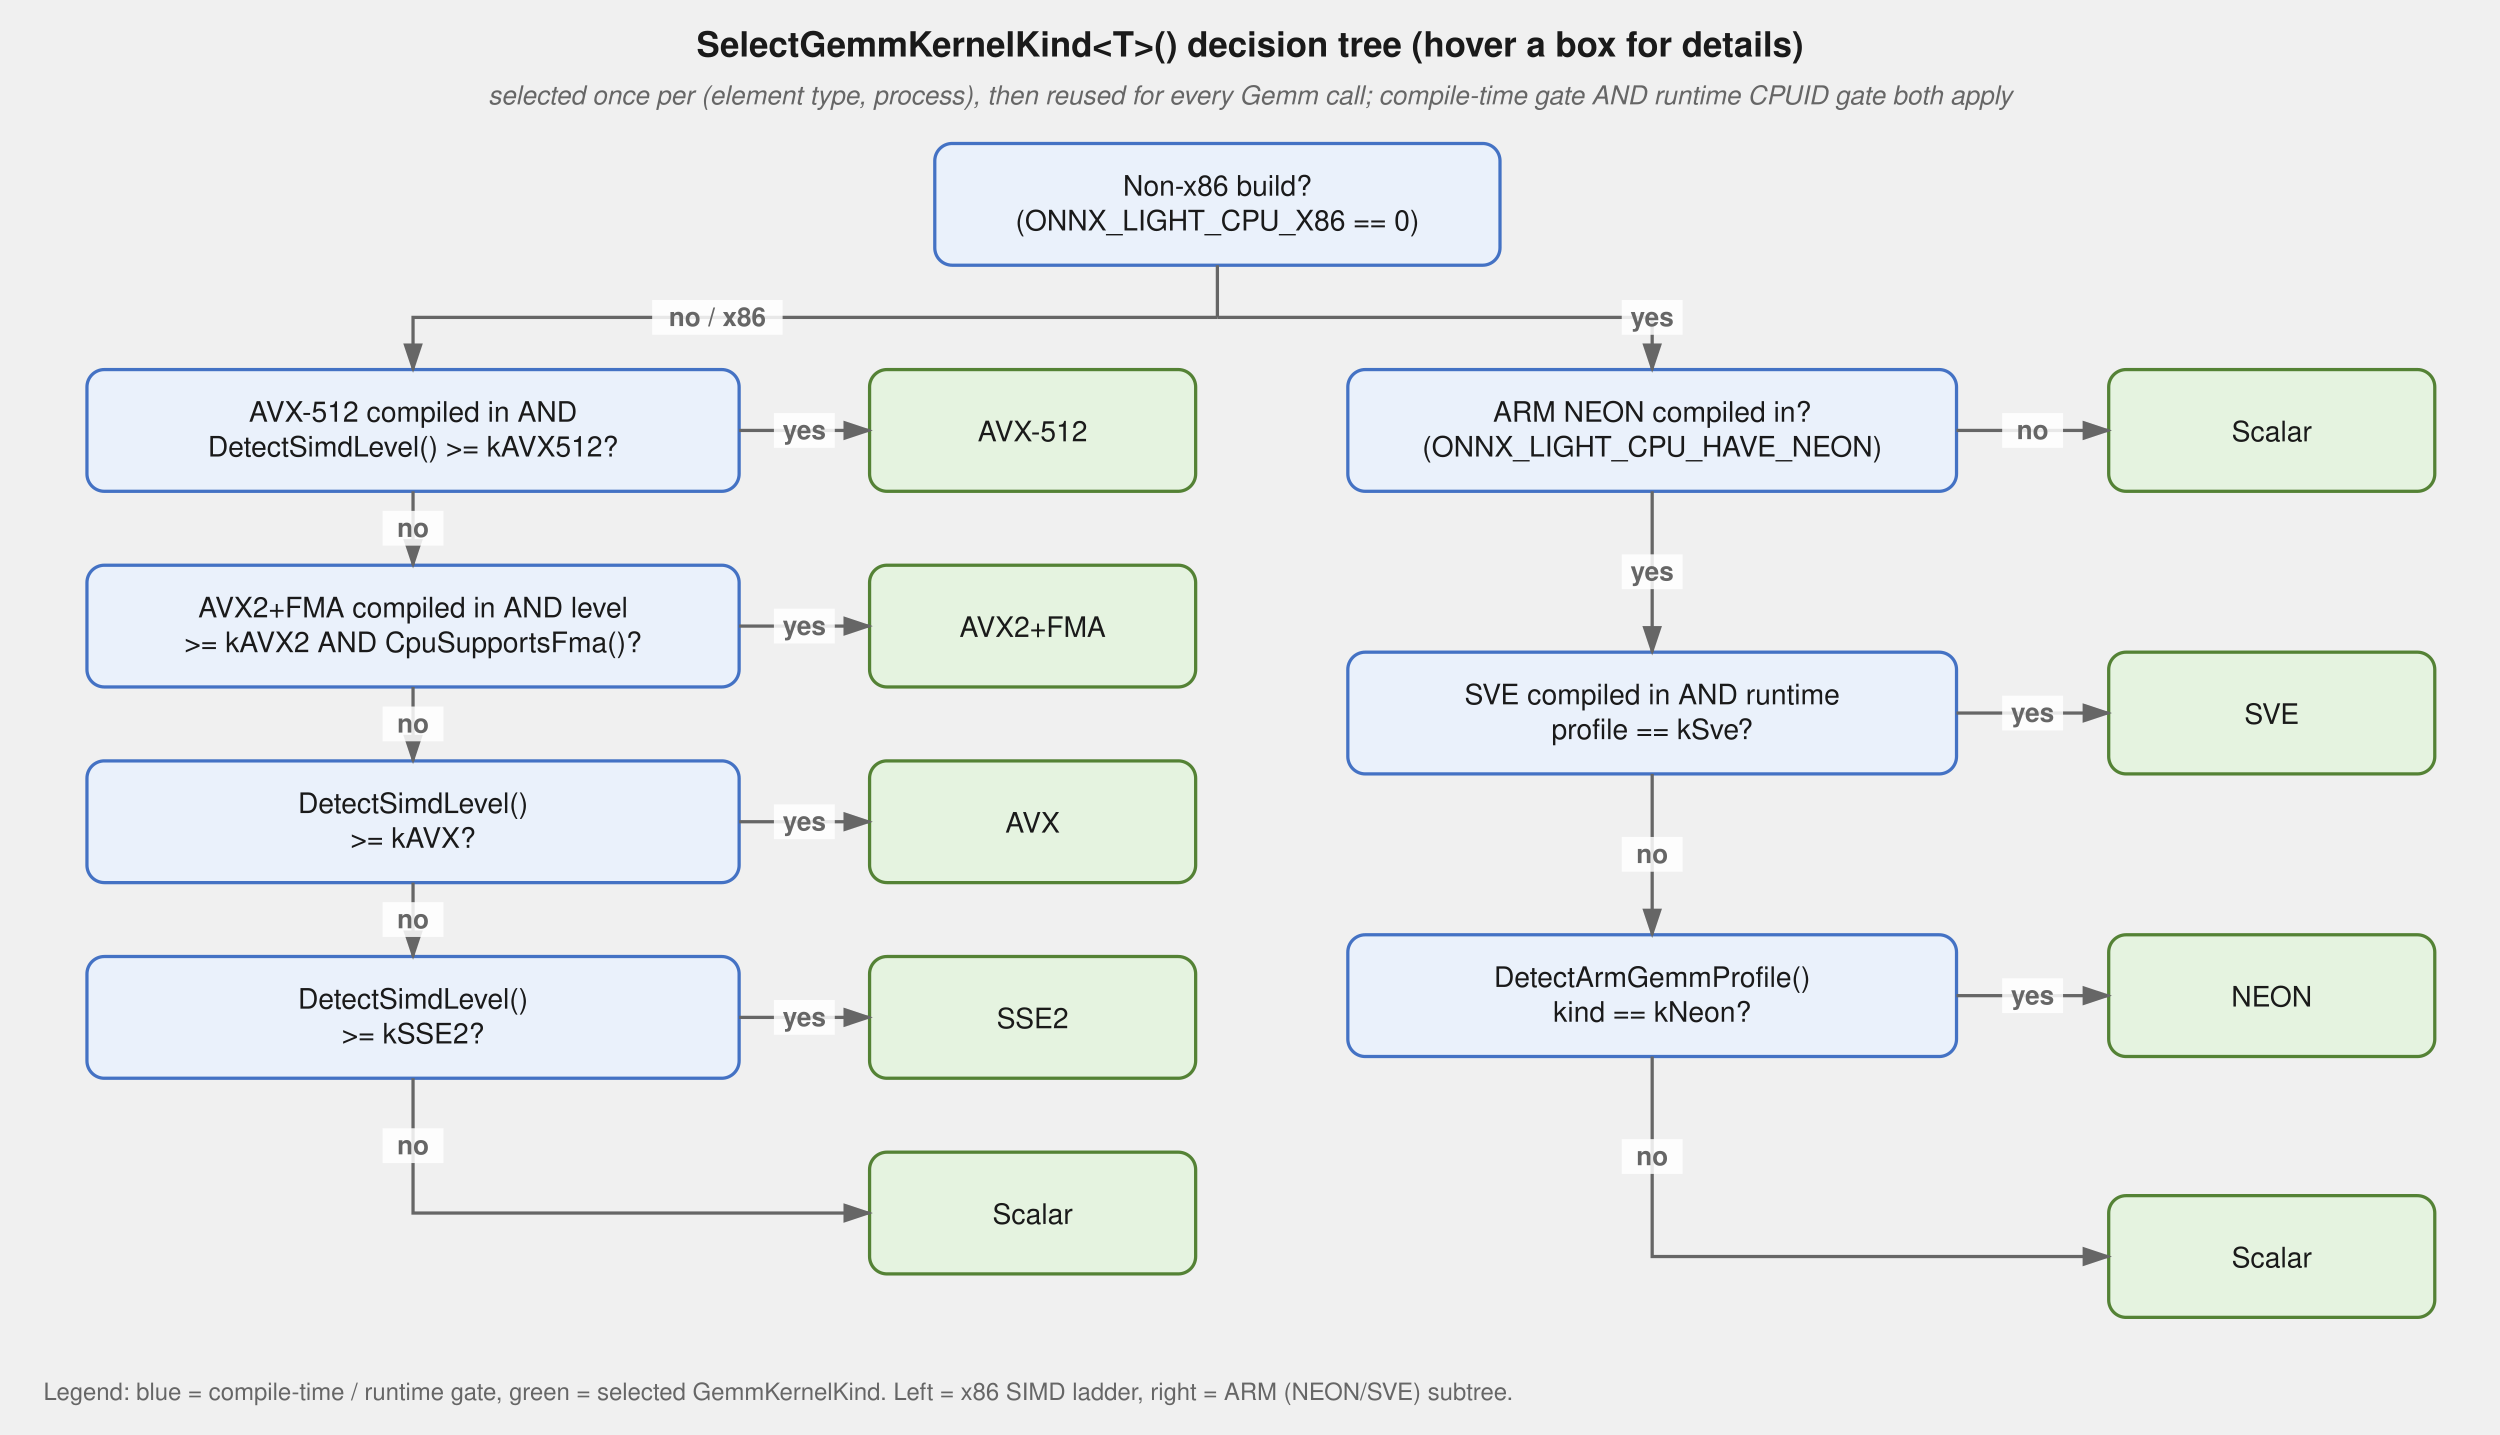
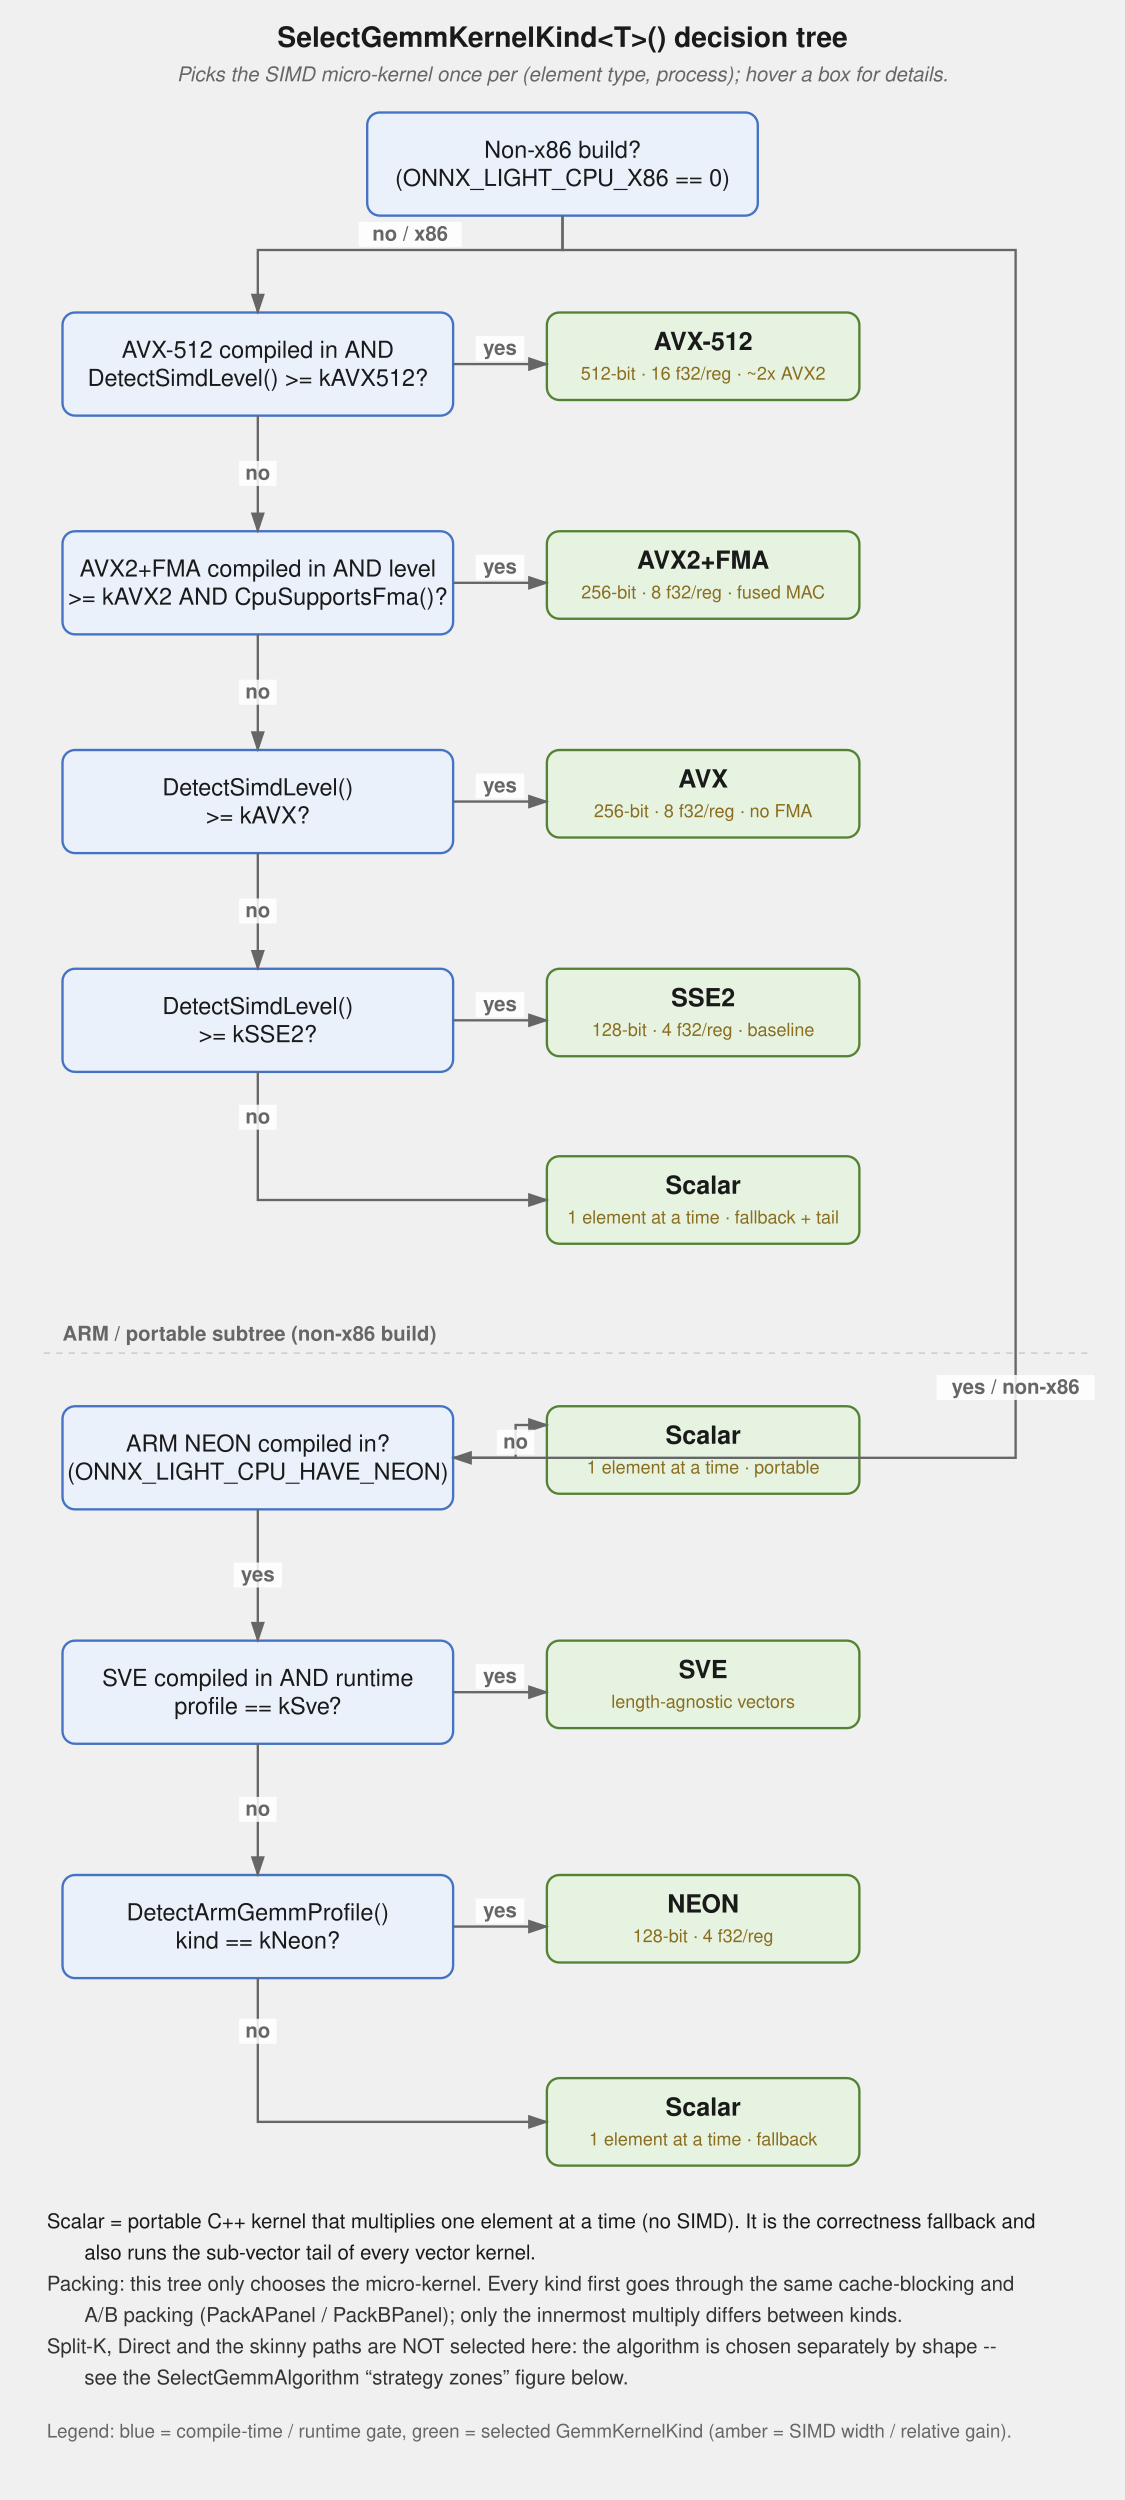
- <svg xmlns="http://www.w3.org/2000/svg" viewBox="0 0 1150 660" font-family="Helvetica, Arial, sans-serif" role="img" aria-labelledby="gemm-kernel-tree-title">
+ <svg xmlns="http://www.w3.org/2000/svg" viewBox="0 0 720 1600" font-family="Helvetica, Arial, sans-serif" role="img" aria-labelledby="gemm-kernel-tree-title">
  <defs>
    <marker id="arrow" markerWidth="10" markerHeight="10" refX="8" refY="3" orient="auto" markerUnits="strokeWidth">
      <path d="M0,0 L0,6 L9,3 z" fill="#666666" />
    </marker>
  </defs>
-   <text x="575.0" y="26" text-anchor="middle" font-size="16" font-weight="bold" fill="#1a1a1a">SelectGemmKernelKind&lt;T&gt;() decision tree (hover a box for details)</text>
-   <text x="575.0" y="48" text-anchor="middle" font-size="12" font-style="italic" fill="#666666">selected once per (element type, process), then reused for every Gemm call; compile-time gate AND runtime CPUID gate both apply</text>
+   <text x="360.0" y="30" text-anchor="middle" font-size="18" font-weight="bold" fill="#1a1a1a">SelectGemmKernelKind&lt;T&gt;() decision tree</text>
+   <text x="360.0" y="52" text-anchor="middle" font-size="13" font-style="italic" fill="#666666">Picks the SIMD micro-kernel once per (element type, process); hover a box for details.</text>
  <g class="node" id="decision-root">
-     <rect x="430" y="66" width="260" height="56" rx="8" ry="8" fill="#eaf1fb" stroke="#4472c4" stroke-width="1.5" />
-     <text x="560.0" y="90.0" text-anchor="middle" font-size="13" fill="#1a1a1a">Non-x86 build?</text>
-     <text x="560.0" y="106.0" text-anchor="middle" font-size="13" fill="#1a1a1a">(ONNX_LIGHT_CPU_X86 == 0)</text>
+     <rect x="235.0" y="72" width="250" height="66" rx="8" ry="8" fill="#eaf1fb" stroke="#4472c4" stroke-width="1.5" />
+     <text x="360.0" y="101.0" text-anchor="middle" font-size="15" fill="#1a1a1a">Non-x86 build?</text>
+     <text x="360.0" y="119.0" text-anchor="middle" font-size="15" fill="#1a1a1a">(ONNX_LIGHT_CPU_X86 == 0)</text>
  </g>
  <g class="node" id="decision-avx512">
-     <rect x="40" y="170" width="300" height="56" rx="8" ry="8" fill="#eaf1fb" stroke="#4472c4" stroke-width="1.5" />
-     <text x="190.0" y="194.0" text-anchor="middle" font-size="13" fill="#1a1a1a">AVX-512 compiled in AND</text>
-     <text x="190.0" y="210.0" text-anchor="middle" font-size="13" fill="#1a1a1a">DetectSimdLevel() &gt;= kAVX512?</text>
+     <rect x="40" y="200" width="250" height="66" rx="8" ry="8" fill="#eaf1fb" stroke="#4472c4" stroke-width="1.5" />
+     <text x="165.0" y="229.0" text-anchor="middle" font-size="15" fill="#1a1a1a">AVX-512 compiled in AND</text>
+     <text x="165.0" y="247.0" text-anchor="middle" font-size="15" fill="#1a1a1a">DetectSimdLevel() &gt;= kAVX512?</text>
  </g>
  <g class="node" id="decision-avx2fma">
-     <rect x="40" y="260" width="300" height="56" rx="8" ry="8" fill="#eaf1fb" stroke="#4472c4" stroke-width="1.5" />
-     <text x="190.0" y="284.0" text-anchor="middle" font-size="13" fill="#1a1a1a">AVX2+FMA compiled in AND level</text>
-     <text x="190.0" y="300.0" text-anchor="middle" font-size="13" fill="#1a1a1a">&gt;= kAVX2 AND CpuSupportsFma()?</text>
+     <rect x="40" y="340" width="250" height="66" rx="8" ry="8" fill="#eaf1fb" stroke="#4472c4" stroke-width="1.5" />
+     <text x="165.0" y="369.0" text-anchor="middle" font-size="15" fill="#1a1a1a">AVX2+FMA compiled in AND level</text>
+     <text x="165.0" y="387.0" text-anchor="middle" font-size="15" fill="#1a1a1a">&gt;= kAVX2 AND CpuSupportsFma()?</text>
  </g>
  <g class="node" id="decision-avx">
-     <rect x="40" y="350" width="300" height="56" rx="8" ry="8" fill="#eaf1fb" stroke="#4472c4" stroke-width="1.5" />
-     <text x="190.0" y="374.0" text-anchor="middle" font-size="13" fill="#1a1a1a">DetectSimdLevel()</text>
-     <text x="190.0" y="390.0" text-anchor="middle" font-size="13" fill="#1a1a1a">&gt;= kAVX?</text>
+     <rect x="40" y="480" width="250" height="66" rx="8" ry="8" fill="#eaf1fb" stroke="#4472c4" stroke-width="1.5" />
+     <text x="165.0" y="509.0" text-anchor="middle" font-size="15" fill="#1a1a1a">DetectSimdLevel()</text>
+     <text x="165.0" y="527.0" text-anchor="middle" font-size="15" fill="#1a1a1a">&gt;= kAVX?</text>
  </g>
  <g class="node" id="decision-sse2">
-     <rect x="40" y="440" width="300" height="56" rx="8" ry="8" fill="#eaf1fb" stroke="#4472c4" stroke-width="1.5" />
-     <text x="190.0" y="464.0" text-anchor="middle" font-size="13" fill="#1a1a1a">DetectSimdLevel()</text>
-     <text x="190.0" y="480.0" text-anchor="middle" font-size="13" fill="#1a1a1a">&gt;= kSSE2?</text>
+     <rect x="40" y="620" width="250" height="66" rx="8" ry="8" fill="#eaf1fb" stroke="#4472c4" stroke-width="1.5" />
+     <text x="165.0" y="649.0" text-anchor="middle" font-size="15" fill="#1a1a1a">DetectSimdLevel()</text>
+     <text x="165.0" y="667.0" text-anchor="middle" font-size="15" fill="#1a1a1a">&gt;= kSSE2?</text>
  </g>
  <g class="node" id="leaf-avx512">
-     <rect x="400" y="170" width="150" height="56" rx="8" ry="8" fill="#e5f3e0" stroke="#548235" stroke-width="1.5" />
-     <text x="475.0" y="203.0" text-anchor="middle" font-size="13" fill="#1a1a1a">AVX-512</text>
+     <rect x="350" y="200" width="200" height="56" rx="8" ry="8" fill="#e5f3e0" stroke="#548235" stroke-width="1.5" />
+     <text x="450.0" y="224.0" text-anchor="middle" font-size="16" font-weight="bold" fill="#1a1a1a">AVX-512</text>
+     <text x="450.0" y="243.0" text-anchor="middle" font-size="11.5" fill="#8a6d1f">512-bit · 16 f32/reg · ~2x AVX2</text>
  </g>
  <g class="node" id="leaf-avx2fma">
-     <rect x="400" y="260" width="150" height="56" rx="8" ry="8" fill="#e5f3e0" stroke="#548235" stroke-width="1.5" />
-     <text x="475.0" y="293.0" text-anchor="middle" font-size="13" fill="#1a1a1a">AVX2+FMA</text>
+     <rect x="350" y="340" width="200" height="56" rx="8" ry="8" fill="#e5f3e0" stroke="#548235" stroke-width="1.5" />
+     <text x="450.0" y="364.0" text-anchor="middle" font-size="16" font-weight="bold" fill="#1a1a1a">AVX2+FMA</text>
+     <text x="450.0" y="383.0" text-anchor="middle" font-size="11.5" fill="#8a6d1f">256-bit · 8 f32/reg · fused MAC</text>
  </g>
  <g class="node" id="leaf-avx">
-     <rect x="400" y="350" width="150" height="56" rx="8" ry="8" fill="#e5f3e0" stroke="#548235" stroke-width="1.5" />
-     <text x="475.0" y="383.0" text-anchor="middle" font-size="13" fill="#1a1a1a">AVX</text>
+     <rect x="350" y="480" width="200" height="56" rx="8" ry="8" fill="#e5f3e0" stroke="#548235" stroke-width="1.5" />
+     <text x="450.0" y="504.0" text-anchor="middle" font-size="16" font-weight="bold" fill="#1a1a1a">AVX</text>
+     <text x="450.0" y="523.0" text-anchor="middle" font-size="11.5" fill="#8a6d1f">256-bit · 8 f32/reg · no FMA</text>
  </g>
  <g class="node" id="leaf-sse2">
-     <rect x="400" y="440" width="150" height="56" rx="8" ry="8" fill="#e5f3e0" stroke="#548235" stroke-width="1.5" />
-     <text x="475.0" y="473.0" text-anchor="middle" font-size="13" fill="#1a1a1a">SSE2</text>
+     <rect x="350" y="620" width="200" height="56" rx="8" ry="8" fill="#e5f3e0" stroke="#548235" stroke-width="1.5" />
+     <text x="450.0" y="644.0" text-anchor="middle" font-size="16" font-weight="bold" fill="#1a1a1a">SSE2</text>
+     <text x="450.0" y="663.0" text-anchor="middle" font-size="11.5" fill="#8a6d1f">128-bit · 4 f32/reg · baseline</text>
  </g>
  <g class="node" id="leaf-x86-scalar">
-     <rect x="400" y="530" width="150" height="56" rx="8" ry="8" fill="#e5f3e0" stroke="#548235" stroke-width="1.5" />
-     <text x="475.0" y="563.0" text-anchor="middle" font-size="13" fill="#1a1a1a">Scalar</text>
+     <rect x="350" y="740" width="200" height="56" rx="8" ry="8" fill="#e5f3e0" stroke="#548235" stroke-width="1.5" />
+     <text x="450.0" y="764.0" text-anchor="middle" font-size="16" font-weight="bold" fill="#1a1a1a">Scalar</text>
+     <text x="450.0" y="783.0" text-anchor="middle" font-size="11.5" fill="#8a6d1f">1 element at a time · fallback + tail</text>
  </g>
-   <line x1="560" y1="122" x2="560" y2="146" stroke="#666666" stroke-width="1.5" />
-   <path d="M560,146 L190,146 L190,170" fill="none" stroke="#666666" stroke-width="1.5" marker-end="url(#arrow)" />
-   <rect x="300" y="138" width="60" height="16" fill="white" opacity="0.85" />
-   <text x="330" y="150" text-anchor="middle" font-size="12" font-weight="bold" fill="#666666">no / x86</text>
-   <line x1="340" y1="198" x2="400" y2="198" stroke="#666666" stroke-width="1.5" marker-end="url(#arrow)" />
-   <rect x="356.0" y="190" width="28" height="16" fill="white" opacity="0.85" />
-   <text x="370.0" y="202" text-anchor="middle" font-size="12" font-weight="bold" fill="#666666">yes</text>
-   <line x1="340" y1="288" x2="400" y2="288" stroke="#666666" stroke-width="1.5" marker-end="url(#arrow)" />
-   <rect x="356.0" y="280" width="28" height="16" fill="white" opacity="0.85" />
-   <text x="370.0" y="292" text-anchor="middle" font-size="12" font-weight="bold" fill="#666666">yes</text>
-   <line x1="340" y1="378" x2="400" y2="378" stroke="#666666" stroke-width="1.5" marker-end="url(#arrow)" />
-   <rect x="356.0" y="370" width="28" height="16" fill="white" opacity="0.85" />
-   <text x="370.0" y="382" text-anchor="middle" font-size="12" font-weight="bold" fill="#666666">yes</text>
-   <line x1="340" y1="468" x2="400" y2="468" stroke="#666666" stroke-width="1.5" marker-end="url(#arrow)" />
-   <rect x="356.0" y="460" width="28" height="16" fill="white" opacity="0.85" />
-   <text x="370.0" y="472" text-anchor="middle" font-size="12" font-weight="bold" fill="#666666">yes</text>
-   <line x1="190.0" y1="226" x2="190.0" y2="260" stroke="#666666" stroke-width="1.5" marker-end="url(#arrow)" />
-   <rect x="176.0" y="235.0" width="28" height="16" fill="white" opacity="0.85" />
-   <text x="190.0" y="247.0" text-anchor="middle" font-size="12" font-weight="bold" fill="#666666">no</text>
-   <line x1="190.0" y1="316" x2="190.0" y2="350" stroke="#666666" stroke-width="1.5" marker-end="url(#arrow)" />
-   <rect x="176.0" y="325.0" width="28" height="16" fill="white" opacity="0.85" />
-   <text x="190.0" y="337.0" text-anchor="middle" font-size="12" font-weight="bold" fill="#666666">no</text>
-   <line x1="190.0" y1="406" x2="190.0" y2="440" stroke="#666666" stroke-width="1.5" marker-end="url(#arrow)" />
-   <rect x="176.0" y="415.0" width="28" height="16" fill="white" opacity="0.85" />
-   <text x="190.0" y="427.0" text-anchor="middle" font-size="12" font-weight="bold" fill="#666666">no</text>
-   <path d="M190.0,496 L190.0,558 L400,558" fill="none" stroke="#666666" stroke-width="1.5" marker-end="url(#arrow)" />
-   <rect x="176.0" y="519.0" width="28" height="16" fill="white" opacity="0.85" />
-   <text x="190.0" y="531.0" text-anchor="middle" font-size="12" font-weight="bold" fill="#666666">no</text>
+   <path d="M360.0,138 L360.0,160 L165.0,160 L165.0,200" fill="none" stroke="#666666" stroke-width="1.5" marker-end="url(#arrow)" />
+   <rect x="229.5" y="142" width="66.0" height="16" fill="white" opacity="0.85" />
+   <text x="262.5" y="154.0" text-anchor="middle" font-size="13" font-weight="bold" fill="#666666">no / x86</text>
+   <line x1="290" y1="233.0" x2="350" y2="233.0" stroke="#666666" stroke-width="1.5" marker-end="url(#arrow)" />
+   <rect x="304.5" y="215.0" width="31.0" height="16" fill="white" opacity="0.85" />
+   <text x="320.0" y="227.0" text-anchor="middle" font-size="13" font-weight="bold" fill="#666666">yes</text>
+   <line x1="290" y1="373.0" x2="350" y2="373.0" stroke="#666666" stroke-width="1.5" marker-end="url(#arrow)" />
+   <rect x="304.5" y="355.0" width="31.0" height="16" fill="white" opacity="0.85" />
+   <text x="320.0" y="367.0" text-anchor="middle" font-size="13" font-weight="bold" fill="#666666">yes</text>
+   <line x1="290" y1="513.0" x2="350" y2="513.0" stroke="#666666" stroke-width="1.5" marker-end="url(#arrow)" />
+   <rect x="304.5" y="495.0" width="31.0" height="16" fill="white" opacity="0.85" />
+   <text x="320.0" y="507.0" text-anchor="middle" font-size="13" font-weight="bold" fill="#666666">yes</text>
+   <line x1="290" y1="653.0" x2="350" y2="653.0" stroke="#666666" stroke-width="1.5" marker-end="url(#arrow)" />
+   <rect x="304.5" y="635.0" width="31.0" height="16" fill="white" opacity="0.85" />
+   <text x="320.0" y="647.0" text-anchor="middle" font-size="13" font-weight="bold" fill="#666666">yes</text>
+   <line x1="165.0" y1="266" x2="165.0" y2="340" stroke="#666666" stroke-width="1.5" marker-end="url(#arrow)" />
+   <rect x="153.0" y="295.0" width="24.0" height="16" fill="white" opacity="0.85" />
+   <text x="165.0" y="307.0" text-anchor="middle" font-size="13" font-weight="bold" fill="#666666">no</text>
+   <line x1="165.0" y1="406" x2="165.0" y2="480" stroke="#666666" stroke-width="1.5" marker-end="url(#arrow)" />
+   <rect x="153.0" y="435.0" width="24.0" height="16" fill="white" opacity="0.85" />
+   <text x="165.0" y="447.0" text-anchor="middle" font-size="13" font-weight="bold" fill="#666666">no</text>
+   <line x1="165.0" y1="546" x2="165.0" y2="620" stroke="#666666" stroke-width="1.5" marker-end="url(#arrow)" />
+   <rect x="153.0" y="575.0" width="24.0" height="16" fill="white" opacity="0.85" />
+   <text x="165.0" y="587.0" text-anchor="middle" font-size="13" font-weight="bold" fill="#666666">no</text>
+   <path d="M165.0,686 L165.0,768.0 L350,768.0" fill="none" stroke="#666666" stroke-width="1.5" marker-end="url(#arrow)" />
+   <rect x="153.0" y="707.0" width="24.0" height="16" fill="white" opacity="0.85" />
+   <text x="165.0" y="719.0" text-anchor="middle" font-size="13" font-weight="bold" fill="#666666">no</text>
+   <line x1="28" y1="866" x2="700" y2="866" stroke="#cccccc" stroke-width="1" stroke-dasharray="4,4" />
+   <text x="40" y="858" font-size="13" font-weight="bold" fill="#666666">ARM / portable subtree (non-x86 build)</text>
  <g class="node" id="decision-neon">
-     <rect x="620" y="170" width="280" height="56" rx="8" ry="8" fill="#eaf1fb" stroke="#4472c4" stroke-width="1.5" />
-     <text x="760.0" y="194.0" text-anchor="middle" font-size="13" fill="#1a1a1a">ARM NEON compiled in?</text>
-     <text x="760.0" y="210.0" text-anchor="middle" font-size="13" fill="#1a1a1a">(ONNX_LIGHT_CPU_HAVE_NEON)</text>
+     <rect x="40" y="900" width="250" height="66" rx="8" ry="8" fill="#eaf1fb" stroke="#4472c4" stroke-width="1.5" />
+     <text x="165.0" y="929.0" text-anchor="middle" font-size="15" fill="#1a1a1a">ARM NEON compiled in?</text>
+     <text x="165.0" y="947.0" text-anchor="middle" font-size="15" fill="#1a1a1a">(ONNX_LIGHT_CPU_HAVE_NEON)</text>
  </g>
  <g class="node" id="decision-sve">
-     <rect x="620" y="300" width="280" height="56" rx="8" ry="8" fill="#eaf1fb" stroke="#4472c4" stroke-width="1.5" />
-     <text x="760.0" y="324.0" text-anchor="middle" font-size="13" fill="#1a1a1a">SVE compiled in AND runtime</text>
-     <text x="760.0" y="340.0" text-anchor="middle" font-size="13" fill="#1a1a1a">profile == kSve?</text>
+     <rect x="40" y="1050" width="250" height="66" rx="8" ry="8" fill="#eaf1fb" stroke="#4472c4" stroke-width="1.5" />
+     <text x="165.0" y="1079.0" text-anchor="middle" font-size="15" fill="#1a1a1a">SVE compiled in AND runtime</text>
+     <text x="165.0" y="1097.0" text-anchor="middle" font-size="15" fill="#1a1a1a">profile == kSve?</text>
  </g>
  <g class="node" id="decision-neon-rt">
-     <rect x="620" y="430" width="280" height="56" rx="8" ry="8" fill="#eaf1fb" stroke="#4472c4" stroke-width="1.5" />
-     <text x="760.0" y="454.0" text-anchor="middle" font-size="13" fill="#1a1a1a">DetectArmGemmProfile()</text>
-     <text x="760.0" y="470.0" text-anchor="middle" font-size="13" fill="#1a1a1a">kind == kNeon?</text>
+     <rect x="40" y="1200" width="250" height="66" rx="8" ry="8" fill="#eaf1fb" stroke="#4472c4" stroke-width="1.5" />
+     <text x="165.0" y="1229.0" text-anchor="middle" font-size="15" fill="#1a1a1a">DetectArmGemmProfile()</text>
+     <text x="165.0" y="1247.0" text-anchor="middle" font-size="15" fill="#1a1a1a">kind == kNeon?</text>
  </g>
  <g class="node" id="leaf-arm-scalar">
-     <rect x="970" y="170" width="150" height="56" rx="8" ry="8" fill="#e5f3e0" stroke="#548235" stroke-width="1.5" />
-     <text x="1045.0" y="203.0" text-anchor="middle" font-size="13" fill="#1a1a1a">Scalar</text>
+     <rect x="350" y="900" width="200" height="56" rx="8" ry="8" fill="#e5f3e0" stroke="#548235" stroke-width="1.5" />
+     <text x="450.0" y="924.0" text-anchor="middle" font-size="16" font-weight="bold" fill="#1a1a1a">Scalar</text>
+     <text x="450.0" y="943.0" text-anchor="middle" font-size="11.5" fill="#8a6d1f">1 element at a time · portable</text>
  </g>
  <g class="node" id="leaf-sve">
-     <rect x="970" y="300" width="150" height="56" rx="8" ry="8" fill="#e5f3e0" stroke="#548235" stroke-width="1.5" />
-     <text x="1045.0" y="333.0" text-anchor="middle" font-size="13" fill="#1a1a1a">SVE</text>
+     <rect x="350" y="1050" width="200" height="56" rx="8" ry="8" fill="#e5f3e0" stroke="#548235" stroke-width="1.5" />
+     <text x="450.0" y="1074.0" text-anchor="middle" font-size="16" font-weight="bold" fill="#1a1a1a">SVE</text>
+     <text x="450.0" y="1093.0" text-anchor="middle" font-size="11.5" fill="#8a6d1f">length-agnostic vectors</text>
  </g>
  <g class="node" id="leaf-neon">
-     <rect x="970" y="430" width="150" height="56" rx="8" ry="8" fill="#e5f3e0" stroke="#548235" stroke-width="1.5" />
-     <text x="1045.0" y="463.0" text-anchor="middle" font-size="13" fill="#1a1a1a">NEON</text>
+     <rect x="350" y="1200" width="200" height="56" rx="8" ry="8" fill="#e5f3e0" stroke="#548235" stroke-width="1.5" />
+     <text x="450.0" y="1224.0" text-anchor="middle" font-size="16" font-weight="bold" fill="#1a1a1a">NEON</text>
+     <text x="450.0" y="1243.0" text-anchor="middle" font-size="11.5" fill="#8a6d1f">128-bit · 4 f32/reg</text>
  </g>
  <g class="node" id="leaf-arm-scalar2">
-     <rect x="970" y="550" width="150" height="56" rx="8" ry="8" fill="#e5f3e0" stroke="#548235" stroke-width="1.5" />
-     <text x="1045.0" y="583.0" text-anchor="middle" font-size="13" fill="#1a1a1a">Scalar</text>
+     <rect x="350" y="1330" width="200" height="56" rx="8" ry="8" fill="#e5f3e0" stroke="#548235" stroke-width="1.5" />
+     <text x="450.0" y="1354.0" text-anchor="middle" font-size="16" font-weight="bold" fill="#1a1a1a">Scalar</text>
+     <text x="450.0" y="1373.0" text-anchor="middle" font-size="11.5" fill="#8a6d1f">1 element at a time · fallback</text>
  </g>
-   <path d="M560,146 L760,146 L760,170" fill="none" stroke="#666666" stroke-width="1.5" marker-end="url(#arrow)" />
-   <rect x="746" y="138" width="28" height="16" fill="white" opacity="0.85" />
-   <text x="760" y="150" text-anchor="middle" font-size="12" font-weight="bold" fill="#666666">yes</text>
-   <line x1="900" y1="198" x2="970" y2="198" stroke="#666666" stroke-width="1.5" marker-end="url(#arrow)" />
-   <rect x="921.0" y="190" width="28" height="16" fill="white" opacity="0.85" />
-   <text x="935.0" y="202" text-anchor="middle" font-size="12" font-weight="bold" fill="#666666">no</text>
-   <line x1="900" y1="328" x2="970" y2="328" stroke="#666666" stroke-width="1.5" marker-end="url(#arrow)" />
-   <rect x="921.0" y="320" width="28" height="16" fill="white" opacity="0.85" />
-   <text x="935.0" y="332" text-anchor="middle" font-size="12" font-weight="bold" fill="#666666">yes</text>
-   <line x1="900" y1="458" x2="970" y2="458" stroke="#666666" stroke-width="1.5" marker-end="url(#arrow)" />
-   <rect x="921.0" y="450" width="28" height="16" fill="white" opacity="0.85" />
-   <text x="935.0" y="462" text-anchor="middle" font-size="12" font-weight="bold" fill="#666666">yes</text>
-   <line x1="760.0" y1="226" x2="760.0" y2="300" stroke="#666666" stroke-width="1.5" marker-end="url(#arrow)" />
-   <rect x="746.0" y="255.0" width="28" height="16" fill="white" opacity="0.85" />
-   <text x="760.0" y="267.0" text-anchor="middle" font-size="12" font-weight="bold" fill="#666666">yes</text>
-   <line x1="760.0" y1="356" x2="760.0" y2="430" stroke="#666666" stroke-width="1.5" marker-end="url(#arrow)" />
-   <rect x="746.0" y="385.0" width="28" height="16" fill="white" opacity="0.85" />
-   <text x="760.0" y="397.0" text-anchor="middle" font-size="12" font-weight="bold" fill="#666666">no</text>
-   <path d="M760.0,486 L760.0,578 L970,578" fill="none" stroke="#666666" stroke-width="1.5" marker-end="url(#arrow)" />
-   <rect x="746.0" y="524.0" width="28" height="16" fill="white" opacity="0.85" />
-   <text x="760.0" y="536.0" text-anchor="middle" font-size="12" font-weight="bold" fill="#666666">no</text>
-   <text x="20" y="644" font-size="11" fill="#666666">Legend: blue = compile-time / runtime gate, green = selected GemmKernelKind. Left = x86 SIMD ladder, right = ARM (NEON/SVE) subtree.</text>
+   <path d="M360.0,138 L360.0,160 L650,160 L650,933.0 L290,933.0" fill="none" stroke="#666666" stroke-width="1.5" marker-end="url(#arrow)" />
+   <rect x="599.5" y="880" width="101.0" height="16" fill="white" opacity="0.85" />
+   <text x="650.0" y="892.0" text-anchor="middle" font-size="13" font-weight="bold" fill="#666666">yes / non-x86</text>
+   <line x1="165.0" y1="966" x2="165.0" y2="1050" stroke="#666666" stroke-width="1.5" marker-end="url(#arrow)" />
+   <rect x="149.5" y="1000.0" width="31.0" height="16" fill="white" opacity="0.85" />
+   <text x="165.0" y="1012.0" text-anchor="middle" font-size="13" font-weight="bold" fill="#666666">yes</text>
+   <path d="M290,933.0 L330,933.0 L330,912 L350,912" fill="none" stroke="#666666" stroke-width="1.5" marker-end="url(#arrow)" />
+   <rect x="318.0" y="915.0" width="24.0" height="16" fill="white" opacity="0.85" />
+   <text x="330.0" y="927.0" text-anchor="middle" font-size="13" font-weight="bold" fill="#666666">no</text>
+   <line x1="290" y1="1083.0" x2="350" y2="1083.0" stroke="#666666" stroke-width="1.5" marker-end="url(#arrow)" />
+   <rect x="304.5" y="1065.0" width="31.0" height="16" fill="white" opacity="0.85" />
+   <text x="320.0" y="1077.0" text-anchor="middle" font-size="13" font-weight="bold" fill="#666666">yes</text>
+   <line x1="165.0" y1="1116" x2="165.0" y2="1200" stroke="#666666" stroke-width="1.5" marker-end="url(#arrow)" />
+   <rect x="153.0" y="1150.0" width="24.0" height="16" fill="white" opacity="0.85" />
+   <text x="165.0" y="1162.0" text-anchor="middle" font-size="13" font-weight="bold" fill="#666666">no</text>
+   <line x1="290" y1="1233.0" x2="350" y2="1233.0" stroke="#666666" stroke-width="1.5" marker-end="url(#arrow)" />
+   <rect x="304.5" y="1215.0" width="31.0" height="16" fill="white" opacity="0.85" />
+   <text x="320.0" y="1227.0" text-anchor="middle" font-size="13" font-weight="bold" fill="#666666">yes</text>
+   <path d="M165.0,1266 L165.0,1358.0 L350,1358.0" fill="none" stroke="#666666" stroke-width="1.5" marker-end="url(#arrow)" />
+   <rect x="153.0" y="1292.0" width="24.0" height="16" fill="white" opacity="0.85" />
+   <text x="165.0" y="1304.0" text-anchor="middle" font-size="13" font-weight="bold" fill="#666666">no</text>
+   <text x="30" y="1426" font-size="13" fill="#1a1a1a">Scalar = portable C++ kernel that multiplies one element at a time (no SIMD). It is the correctness fallback and</text>
+   <text x="54" y="1446" font-size="13" fill="#1a1a1a">also runs the sub-vector tail of every vector kernel.</text>
+   <text x="30" y="1466" font-size="13" fill="#333333">Packing: this tree only chooses the micro-kernel. Every kind first goes through the same cache-blocking and</text>
+   <text x="54" y="1486" font-size="13" fill="#333333">A/B packing (PackAPanel / PackBPanel); only the innermost multiply differs between kinds.</text>
+   <text x="30" y="1506" font-size="13" fill="#333333">Split-K, Direct and the skinny paths are NOT selected here: the algorithm is chosen separately by shape --</text>
+   <text x="54" y="1526" font-size="13" fill="#333333">see the SelectGemmAlgorithm “strategy zones” figure below.</text>
+   <text x="30" y="1560" font-size="12" fill="#666666">Legend: blue = compile-time / runtime gate, green = selected GemmKernelKind (amber = SIMD width / relative gain).</text>
</svg>
